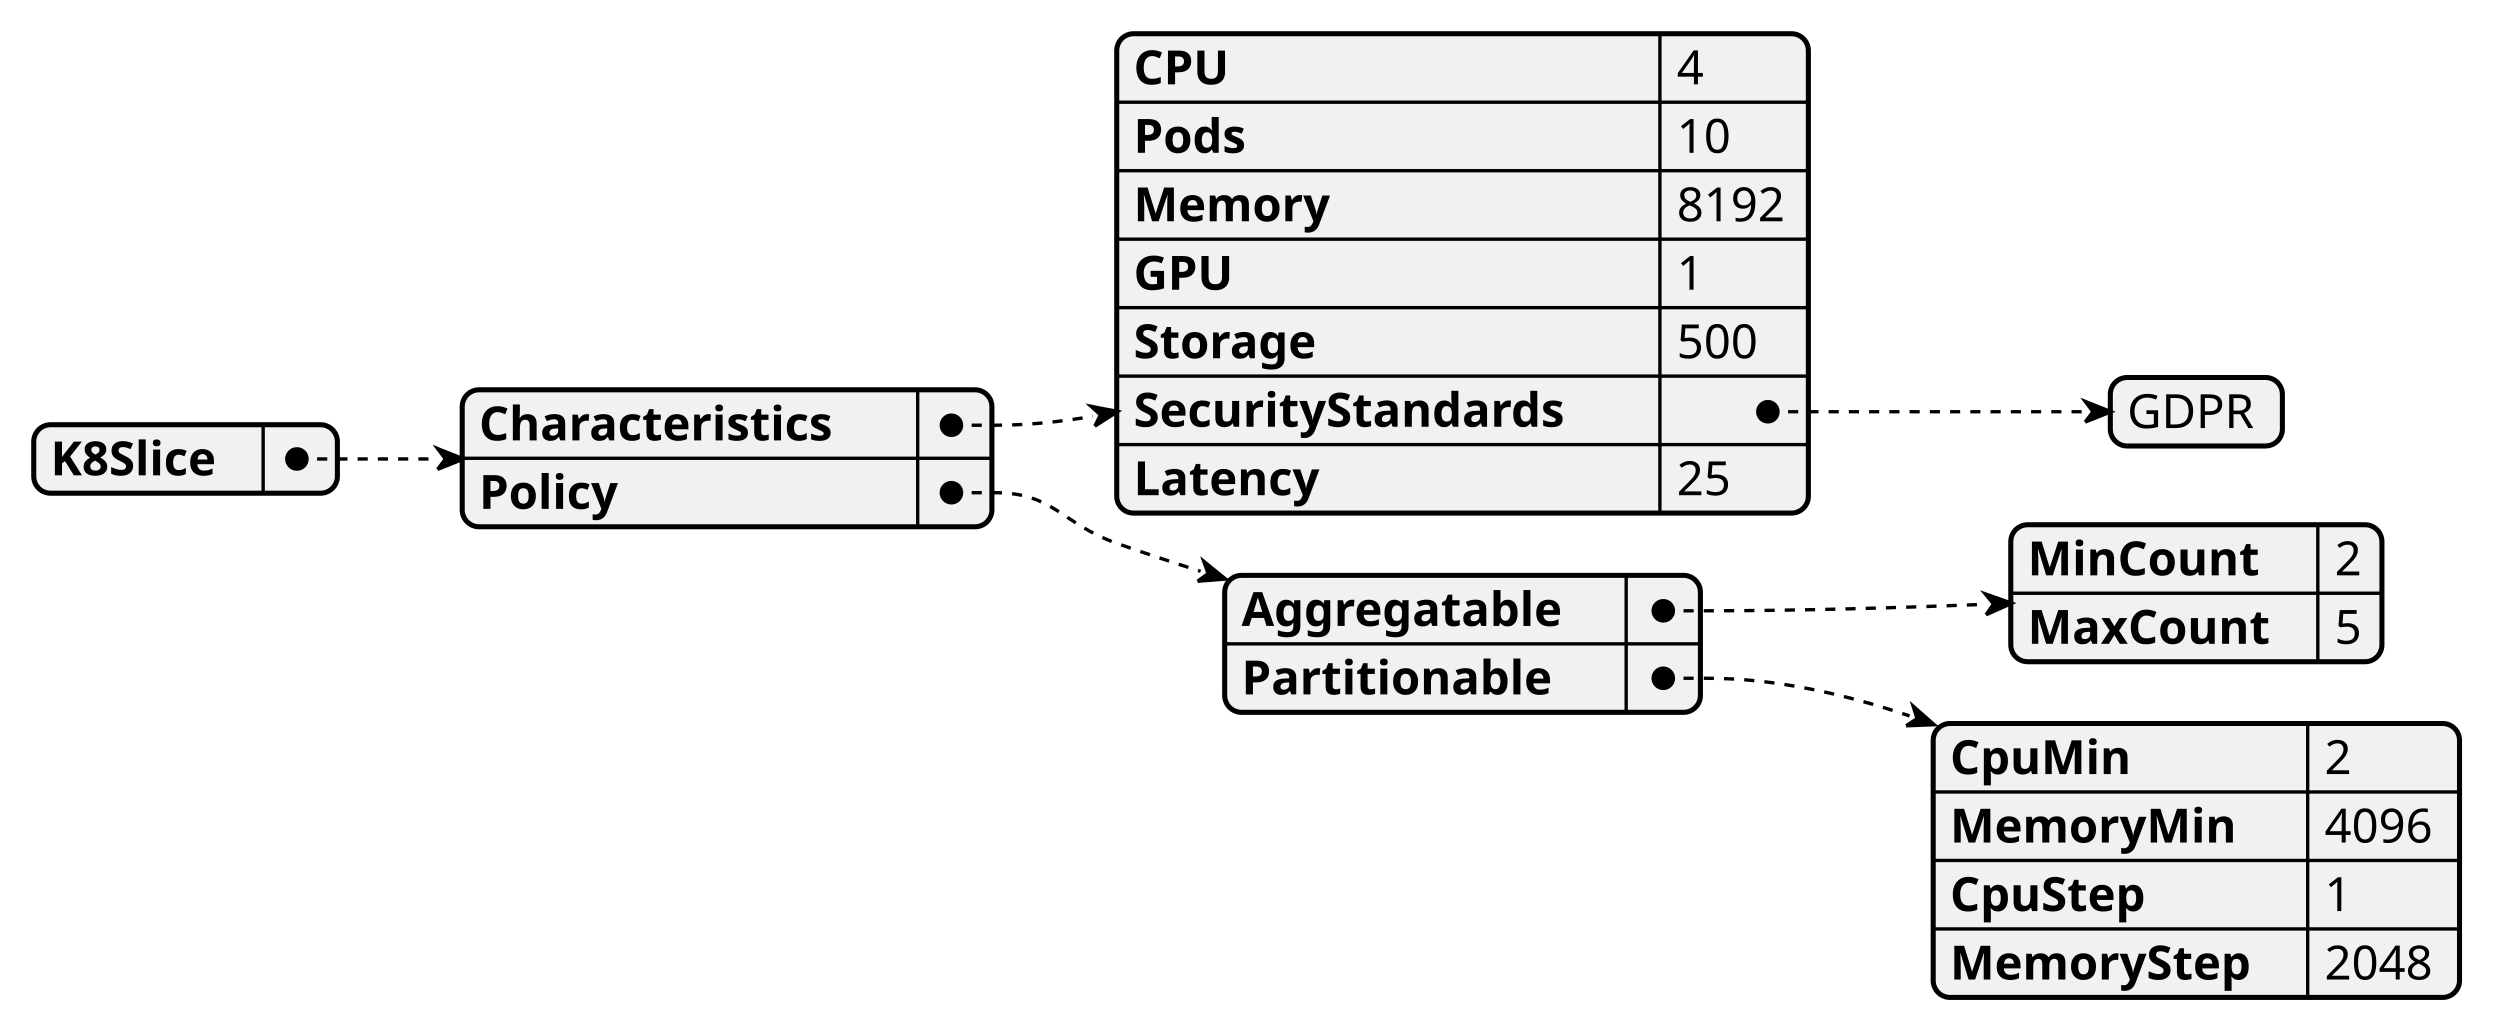
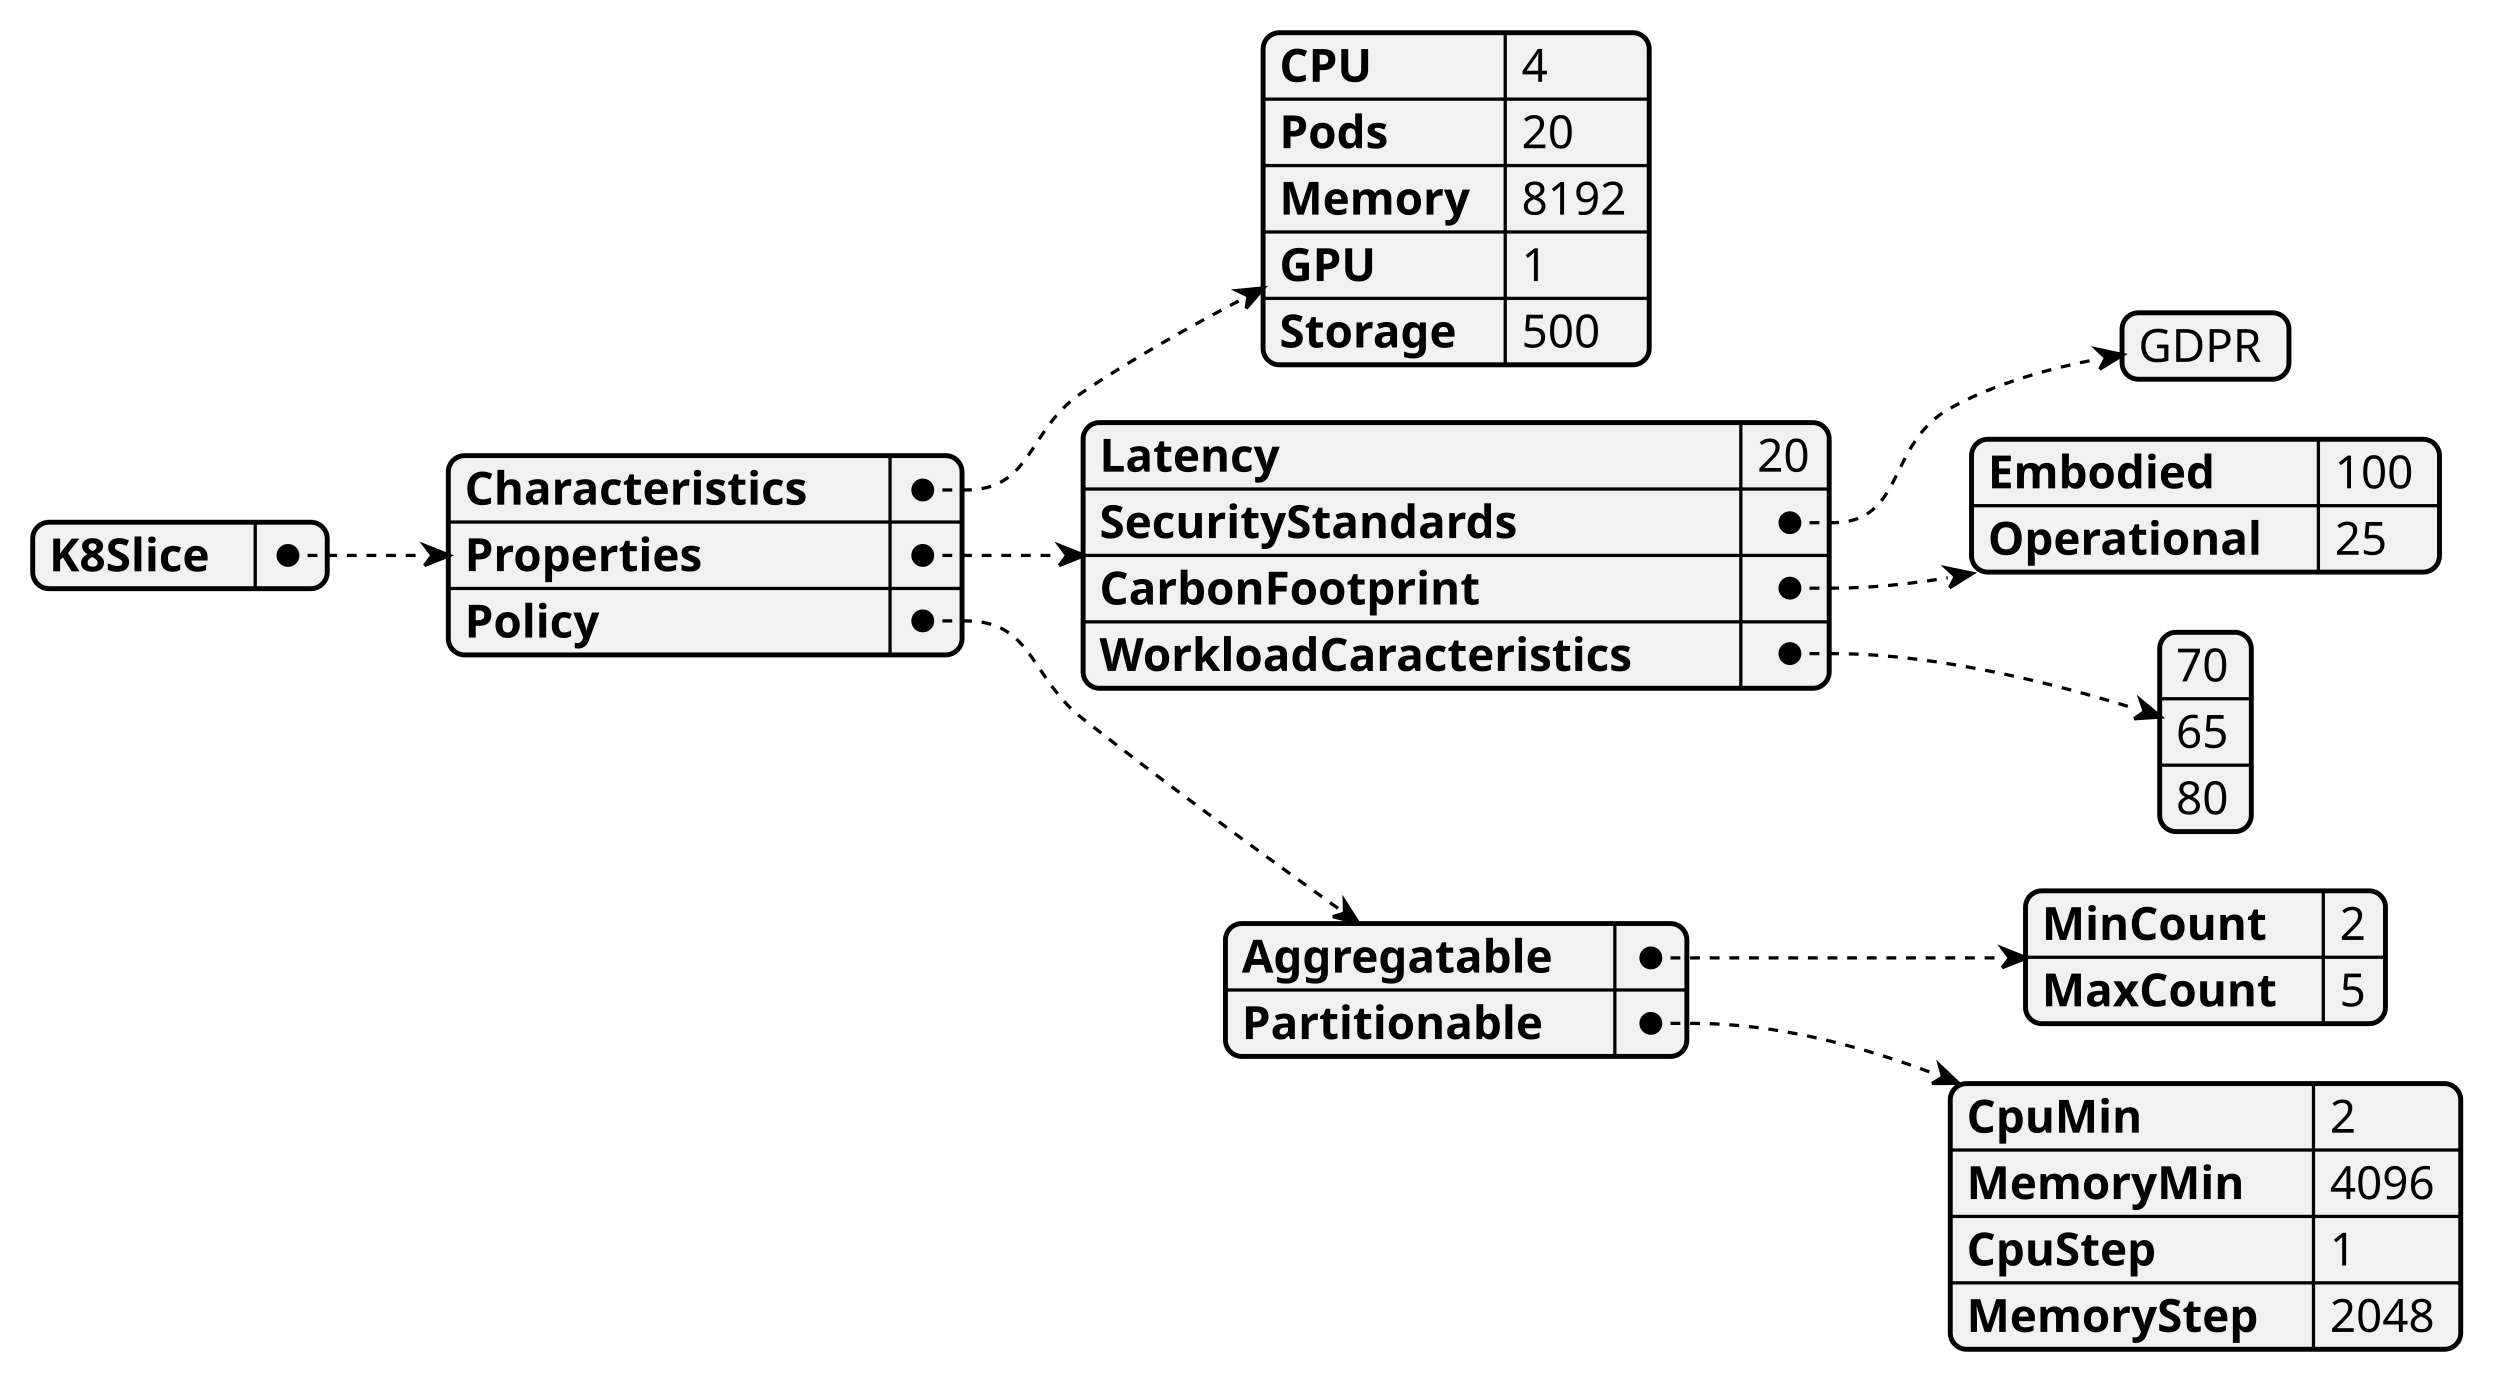
- <svg xmlns="http://www.w3.org/2000/svg" contentStyleType="text/css" height="307px" preserveAspectRatio="none" style="width:741px;height:307px;background:#FFFFFF;" version="1.1" viewBox="0 0 741 307" width="741px" zoomAndPan="magnify">
+ <svg xmlns="http://www.w3.org/2000/svg" contentStyleType="text/css" height="424px" preserveAspectRatio="none" style="width:764px;height:424px;background:#FFFFFF;" version="1.1" viewBox="0 0 764 424" width="764px" zoomAndPan="magnify">
  <defs />
  <g>
-     <rect fill="#F1F1F1" height="20.297" rx="5" ry="5" style="stroke:#F1F1F1;stroke-width:1.5;" width="90" x="10" y="125.891" />
-     <text fill="#000000" font-family="sans-serif" font-size="14" font-weight="bold" lengthAdjust="spacing" textLength="58" x="15" y="140.886">K8Slice</text>
-     <text fill="#000000" font-family="sans-serif" font-size="14" lengthAdjust="spacing" textLength="12" x="83" y="140.886">   </text>
-     <line style="stroke:#000000;stroke-width:1.0;" x1="78" x2="78" y1="125.891" y2="146.188" />
-     <rect fill="none" height="20.297" rx="5" ry="5" style="stroke:#000000;stroke-width:1.5;" width="90" x="10" y="125.891" />
-     <rect fill="#F1F1F1" height="40.594" rx="5" ry="5" style="stroke:#F1F1F1;stroke-width:1.5;" width="157" x="137" y="115.539" />
-     <text fill="#000000" font-family="sans-serif" font-size="14" font-weight="bold" lengthAdjust="spacing" textLength="125" x="142" y="130.534">Characteristics</text>
-     <text fill="#000000" font-family="sans-serif" font-size="14" lengthAdjust="spacing" textLength="12" x="277" y="130.534">   </text>
-     <line style="stroke:#000000;stroke-width:1.0;" x1="272" x2="272" y1="115.539" y2="135.836" />
-     <line style="stroke:#000000;stroke-width:1.0;" x1="137" x2="294" y1="135.836" y2="135.836" />
-     <text fill="#000000" font-family="sans-serif" font-size="14" font-weight="bold" lengthAdjust="spacing" textLength="48" x="142" y="150.831">Policy</text>
-     <text fill="#000000" font-family="sans-serif" font-size="14" lengthAdjust="spacing" textLength="12" x="277" y="150.831">   </text>
-     <line style="stroke:#000000;stroke-width:1.0;" x1="272" x2="272" y1="135.836" y2="156.133" />
-     <rect fill="none" height="40.594" rx="5" ry="5" style="stroke:#000000;stroke-width:1.5;" width="157" x="137" y="115.539" />
-     <rect fill="#F1F1F1" height="142.078" rx="5" ry="5" style="stroke:#F1F1F1;stroke-width:1.5;" width="205" x="331" y="10" />
-     <text fill="#000000" font-family="sans-serif" font-size="14" font-weight="bold" lengthAdjust="spacing" textLength="31" x="336" y="24.995">CPU</text>
-     <text fill="#000000" font-family="sans-serif" font-size="14" lengthAdjust="spacing" textLength="8" x="497" y="24.995">4</text>
-     <line style="stroke:#000000;stroke-width:1.0;" x1="492" x2="492" y1="10" y2="30.297" />
-     <line style="stroke:#000000;stroke-width:1.0;" x1="331" x2="536" y1="30.297" y2="30.297" />
-     <text fill="#000000" font-family="sans-serif" font-size="14" font-weight="bold" lengthAdjust="spacing" textLength="39" x="336" y="45.292">Pods</text>
-     <text fill="#000000" font-family="sans-serif" font-size="14" lengthAdjust="spacing" textLength="18" x="497" y="45.292">10</text>
-     <line style="stroke:#000000;stroke-width:1.0;" x1="492" x2="492" y1="30.297" y2="50.594" />
-     <line style="stroke:#000000;stroke-width:1.0;" x1="331" x2="536" y1="50.594" y2="50.594" />
-     <text fill="#000000" font-family="sans-serif" font-size="14" font-weight="bold" lengthAdjust="spacing" textLength="64" x="336" y="65.589">Memory</text>
-     <text fill="#000000" font-family="sans-serif" font-size="14" lengthAdjust="spacing" textLength="34" x="497" y="65.589">8192</text>
-     <line style="stroke:#000000;stroke-width:1.0;" x1="492" x2="492" y1="50.594" y2="70.891" />
-     <line style="stroke:#000000;stroke-width:1.0;" x1="331" x2="536" y1="70.891" y2="70.891" />
-     <text fill="#000000" font-family="sans-serif" font-size="14" font-weight="bold" lengthAdjust="spacing" textLength="33" x="336" y="85.886">GPU</text>
-     <text fill="#000000" font-family="sans-serif" font-size="14" lengthAdjust="spacing" textLength="9" x="497" y="85.886">1</text>
-     <line style="stroke:#000000;stroke-width:1.0;" x1="492" x2="492" y1="70.891" y2="91.188" />
-     <line style="stroke:#000000;stroke-width:1.0;" x1="331" x2="536" y1="91.188" y2="91.188" />
-     <text fill="#000000" font-family="sans-serif" font-size="14" font-weight="bold" lengthAdjust="spacing" textLength="64" x="336" y="106.183">Storage</text>
-     <text fill="#000000" font-family="sans-serif" font-size="14" lengthAdjust="spacing" textLength="27" x="497" y="106.183">500</text>
-     <line style="stroke:#000000;stroke-width:1.0;" x1="492" x2="492" y1="91.188" y2="111.484" />
-     <line style="stroke:#000000;stroke-width:1.0;" x1="331" x2="536" y1="111.484" y2="111.484" />
-     <text fill="#000000" font-family="sans-serif" font-size="14" font-weight="bold" lengthAdjust="spacing" textLength="151" x="336" y="126.48">SecurityStandards</text>
-     <text fill="#000000" font-family="sans-serif" font-size="14" lengthAdjust="spacing" textLength="12" x="497" y="126.48">   </text>
-     <line style="stroke:#000000;stroke-width:1.0;" x1="492" x2="492" y1="111.484" y2="131.781" />
-     <line style="stroke:#000000;stroke-width:1.0;" x1="331" x2="536" y1="131.781" y2="131.781" />
-     <text fill="#000000" font-family="sans-serif" font-size="14" font-weight="bold" lengthAdjust="spacing" textLength="64" x="336" y="146.776">Latency</text>
-     <text fill="#000000" font-family="sans-serif" font-size="14" lengthAdjust="spacing" textLength="17" x="497" y="146.776">25</text>
-     <line style="stroke:#000000;stroke-width:1.0;" x1="492" x2="492" y1="131.781" y2="152.078" />
-     <rect fill="none" height="142.078" rx="5" ry="5" style="stroke:#000000;stroke-width:1.5;" width="205" x="331" y="10" />
-     <rect fill="#F1F1F1" height="20.297" rx="5" ry="5" style="stroke:#F1F1F1;stroke-width:1.5;" width="51" x="625.5" y="111.891" />
-     <text fill="#000000" font-family="sans-serif" font-size="14" lengthAdjust="spacing" textLength="41" x="630.5" y="126.886">GDPR</text>
-     <rect fill="none" height="20.297" rx="5" ry="5" style="stroke:#000000;stroke-width:1.5;" width="51" x="625.5" y="111.891" />
-     <rect fill="#F1F1F1" height="40.594" rx="5" ry="5" style="stroke:#F1F1F1;stroke-width:1.5;" width="141" x="363" y="170.539" />
-     <text fill="#000000" font-family="sans-serif" font-size="14" font-weight="bold" lengthAdjust="spacing" textLength="109" x="368" y="185.534">Aggregatable</text>
-     <text fill="#000000" font-family="sans-serif" font-size="14" lengthAdjust="spacing" textLength="12" x="487" y="185.534">   </text>
-     <line style="stroke:#000000;stroke-width:1.0;" x1="482" x2="482" y1="170.539" y2="190.836" />
-     <line style="stroke:#000000;stroke-width:1.0;" x1="363" x2="504" y1="190.836" y2="190.836" />
-     <text fill="#000000" font-family="sans-serif" font-size="14" font-weight="bold" lengthAdjust="spacing" textLength="107" x="368" y="205.831">Partitionable</text>
-     <text fill="#000000" font-family="sans-serif" font-size="14" lengthAdjust="spacing" textLength="12" x="487" y="205.831">   </text>
-     <line style="stroke:#000000;stroke-width:1.0;" x1="482" x2="482" y1="190.836" y2="211.133" />
-     <rect fill="none" height="40.594" rx="5" ry="5" style="stroke:#000000;stroke-width:1.5;" width="141" x="363" y="170.539" />
-     <rect fill="#F1F1F1" height="40.594" rx="5" ry="5" style="stroke:#F1F1F1;stroke-width:1.5;" width="110" x="596" y="155.539" />
-     <text fill="#000000" font-family="sans-serif" font-size="14" font-weight="bold" lengthAdjust="spacing" textLength="77" x="601" y="170.534">MinCount</text>
-     <text fill="#000000" font-family="sans-serif" font-size="14" lengthAdjust="spacing" textLength="8" x="692" y="170.534">2</text>
-     <line style="stroke:#000000;stroke-width:1.0;" x1="687" x2="687" y1="155.539" y2="175.836" />
-     <line style="stroke:#000000;stroke-width:1.0;" x1="596" x2="706" y1="175.836" y2="175.836" />
-     <text fill="#000000" font-family="sans-serif" font-size="14" font-weight="bold" lengthAdjust="spacing" textLength="81" x="601" y="190.831">MaxCount</text>
-     <text fill="#000000" font-family="sans-serif" font-size="14" lengthAdjust="spacing" textLength="9" x="692" y="190.831">5</text>
-     <line style="stroke:#000000;stroke-width:1.0;" x1="687" x2="687" y1="175.836" y2="196.133" />
-     <rect fill="none" height="40.594" rx="5" ry="5" style="stroke:#000000;stroke-width:1.5;" width="110" x="596" y="155.539" />
-     <rect fill="#F1F1F1" height="81.188" rx="5" ry="5" style="stroke:#F1F1F1;stroke-width:1.5;" width="156" x="573" y="214.445" />
-     <text fill="#000000" font-family="sans-serif" font-size="14" font-weight="bold" lengthAdjust="spacing" textLength="59" x="578" y="229.44">CpuMin</text>
-     <text fill="#000000" font-family="sans-serif" font-size="14" lengthAdjust="spacing" textLength="8" x="689" y="229.44">2</text>
-     <line style="stroke:#000000;stroke-width:1.0;" x1="684" x2="684" y1="214.445" y2="234.742" />
-     <line style="stroke:#000000;stroke-width:1.0;" x1="573" x2="729" y1="234.742" y2="234.742" />
-     <text fill="#000000" font-family="sans-serif" font-size="14" font-weight="bold" lengthAdjust="spacing" textLength="93" x="578" y="249.737">MemoryMin</text>
-     <text fill="#000000" font-family="sans-serif" font-size="14" lengthAdjust="spacing" textLength="35" x="689" y="249.737">4096</text>
-     <line style="stroke:#000000;stroke-width:1.0;" x1="684" x2="684" y1="234.742" y2="255.039" />
-     <line style="stroke:#000000;stroke-width:1.0;" x1="573" x2="729" y1="255.039" y2="255.039" />
-     <text fill="#000000" font-family="sans-serif" font-size="14" font-weight="bold" lengthAdjust="spacing" textLength="67" x="578" y="270.034">CpuStep</text>
-     <text fill="#000000" font-family="sans-serif" font-size="14" lengthAdjust="spacing" textLength="9" x="689" y="270.034">1</text>
-     <line style="stroke:#000000;stroke-width:1.0;" x1="684" x2="684" y1="255.039" y2="275.336" />
-     <line style="stroke:#000000;stroke-width:1.0;" x1="573" x2="729" y1="275.336" y2="275.336" />
-     <text fill="#000000" font-family="sans-serif" font-size="14" font-weight="bold" lengthAdjust="spacing" textLength="101" x="578" y="290.331">MemoryStep</text>
-     <text fill="#000000" font-family="sans-serif" font-size="14" lengthAdjust="spacing" textLength="33" x="689" y="290.331">2048</text>
-     <line style="stroke:#000000;stroke-width:1.0;" x1="684" x2="684" y1="275.336" y2="295.633" />
-     <rect fill="none" height="81.188" rx="5" ry="5" style="stroke:#000000;stroke-width:1.5;" width="156" x="573" y="214.445" />
-     <path d="M524,122.039 L537,122.039 C564.321,122.039 595.342,122.039 618.04,122.039 " fill="none" style="stroke:#000000;stroke-width:1.0;stroke-dasharray:3.0,3.0;" />
-     <path d="M618.04,125.104 L620.339,122.039 L618.04,118.974 L625.702,122.039 L618.04,125.104 " fill="#000000" style="stroke:#000000;stroke-width:1.0;" />
-     <ellipse cx="524" cy="122.039" fill="#000000" rx="3" ry="3" style="stroke:#000000;stroke-width:1.0;" />
-     <path d="M282,126.039 L295,126.039 C304.539,126.039 314.273,125.055 323.938,123.379 " fill="none" style="stroke:#000000;stroke-width:1.0;stroke-dasharray:3.0,3.0;" />
-     <path d="M324.503,126.328 L326.15,122.955 L323.373,120.43 L331.31,121.966 L324.503,126.328 " fill="#000000" style="stroke:#000000;stroke-width:1.0;" />
-     <ellipse cx="282" cy="126.039" fill="#000000" rx="3" ry="3" style="stroke:#000000;stroke-width:1.0;" />
-     <path d="M493,181.039 L506,181.039 C533.071,181.039 562.977,180.152 588.526,179.125 " fill="none" style="stroke:#000000;stroke-width:1.0;stroke-dasharray:3.0,3.0;" />
-     <path d="M588.655,182.237 L590.86,179.028 L588.397,176.012 L596.307,178.802 L588.655,182.237 " fill="#000000" style="stroke:#000000;stroke-width:1.0;" />
-     <ellipse cx="493" cy="181.039" fill="#000000" rx="3" ry="3" style="stroke:#000000;stroke-width:1.0;" />
-     <path d="M493,201.039 L506,201.039 C526.067,201.039 546.765,205.665 566.007,212.209 " fill="none" style="stroke:#000000;stroke-width:1.0;stroke-dasharray:3.0,3.0;" />
-     <path d="M564.969,215.129 L568.197,212.988 L567.046,209.289 L573.306,214.805 L564.969,215.129 " fill="#000000" style="stroke:#000000;stroke-width:1.0;" />
-     <ellipse cx="493" cy="201.039" fill="#000000" rx="3" ry="3" style="stroke:#000000;stroke-width:1.0;" />
-     <path d="M282,146.039 L295,146.039 C312.333,146.039 314.661,155.252 331,161.039 C339.007,163.875 347.431,166.661 355.864,169.323 " fill="none" style="stroke:#000000;stroke-width:1.0;stroke-dasharray:3.0,3.0;" />
-     <path d="M354.942,172.284 L358.085,170.015 L356.787,166.362 L363.267,171.629 L354.942,172.284 " fill="#000000" style="stroke:#000000;stroke-width:1.0;" />
-     <ellipse cx="282" cy="146.039" fill="#000000" rx="3" ry="3" style="stroke:#000000;stroke-width:1.0;" />
-     <path d="M88,136.039 L101,136.039 C110.292,136.039 120.01,136.039 129.685,136.039 " fill="none" style="stroke:#000000;stroke-width:1.0;stroke-dasharray:3.0,3.0;" />
-     <path d="M129.685,139.136 L132.008,136.039 L129.685,132.943 L137.427,136.039 L129.685,139.136 " fill="#000000" style="stroke:#000000;stroke-width:1.0;" />
-     <ellipse cx="88" cy="136.039" fill="#000000" rx="3" ry="3" style="stroke:#000000;stroke-width:1.0;" />
+     <rect fill="#F1F1F1" height="20.297" rx="5" ry="5" style="stroke:#F1F1F1;stroke-width:1.5;" width="90" x="10" y="159.594" />
+     <text fill="#000000" font-family="sans-serif" font-size="14" font-weight="bold" lengthAdjust="spacing" textLength="58" x="15" y="174.589">K8Slice</text>
+     <text fill="#000000" font-family="sans-serif" font-size="14" lengthAdjust="spacing" textLength="12" x="83" y="174.589">   </text>
+     <line style="stroke:#000000;stroke-width:1.0;" x1="78" x2="78" y1="159.594" y2="179.891" />
+     <rect fill="none" height="20.297" rx="5" ry="5" style="stroke:#000000;stroke-width:1.5;" width="90" x="10" y="159.594" />
+     <rect fill="#F1F1F1" height="60.891" rx="5" ry="5" style="stroke:#F1F1F1;stroke-width:1.5;" width="157" x="137" y="139.242" />
+     <text fill="#000000" font-family="sans-serif" font-size="14" font-weight="bold" lengthAdjust="spacing" textLength="125" x="142" y="154.237">Characteristics</text>
+     <text fill="#000000" font-family="sans-serif" font-size="14" lengthAdjust="spacing" textLength="12" x="277" y="154.237">   </text>
+     <line style="stroke:#000000;stroke-width:1.0;" x1="272" x2="272" y1="139.242" y2="159.539" />
+     <line style="stroke:#000000;stroke-width:1.0;" x1="137" x2="294" y1="159.539" y2="159.539" />
+     <text fill="#000000" font-family="sans-serif" font-size="14" font-weight="bold" lengthAdjust="spacing" textLength="84" x="142" y="174.534">Properties</text>
+     <text fill="#000000" font-family="sans-serif" font-size="14" lengthAdjust="spacing" textLength="12" x="277" y="174.534">   </text>
+     <line style="stroke:#000000;stroke-width:1.0;" x1="272" x2="272" y1="159.539" y2="179.836" />
+     <line style="stroke:#000000;stroke-width:1.0;" x1="137" x2="294" y1="179.836" y2="179.836" />
+     <text fill="#000000" font-family="sans-serif" font-size="14" font-weight="bold" lengthAdjust="spacing" textLength="48" x="142" y="194.831">Policy</text>
+     <text fill="#000000" font-family="sans-serif" font-size="14" lengthAdjust="spacing" textLength="12" x="277" y="194.831">   </text>
+     <line style="stroke:#000000;stroke-width:1.0;" x1="272" x2="272" y1="179.836" y2="200.133" />
+     <rect fill="none" height="60.891" rx="5" ry="5" style="stroke:#000000;stroke-width:1.5;" width="157" x="137" y="139.242" />
+     <rect fill="#F1F1F1" height="101.484" rx="5" ry="5" style="stroke:#F1F1F1;stroke-width:1.5;" width="118" x="386" y="10" />
+     <text fill="#000000" font-family="sans-serif" font-size="14" font-weight="bold" lengthAdjust="spacing" textLength="31" x="391" y="24.995">CPU</text>
+     <text fill="#000000" font-family="sans-serif" font-size="14" lengthAdjust="spacing" textLength="8" x="465" y="24.995">4</text>
+     <line style="stroke:#000000;stroke-width:1.0;" x1="460" x2="460" y1="10" y2="30.297" />
+     <line style="stroke:#000000;stroke-width:1.0;" x1="386" x2="504" y1="30.297" y2="30.297" />
+     <text fill="#000000" font-family="sans-serif" font-size="14" font-weight="bold" lengthAdjust="spacing" textLength="39" x="391" y="45.292">Pods</text>
+     <text fill="#000000" font-family="sans-serif" font-size="14" lengthAdjust="spacing" textLength="17" x="465" y="45.292">20</text>
+     <line style="stroke:#000000;stroke-width:1.0;" x1="460" x2="460" y1="30.297" y2="50.594" />
+     <line style="stroke:#000000;stroke-width:1.0;" x1="386" x2="504" y1="50.594" y2="50.594" />
+     <text fill="#000000" font-family="sans-serif" font-size="14" font-weight="bold" lengthAdjust="spacing" textLength="64" x="391" y="65.589">Memory</text>
+     <text fill="#000000" font-family="sans-serif" font-size="14" lengthAdjust="spacing" textLength="34" x="465" y="65.589">8192</text>
+     <line style="stroke:#000000;stroke-width:1.0;" x1="460" x2="460" y1="50.594" y2="70.891" />
+     <line style="stroke:#000000;stroke-width:1.0;" x1="386" x2="504" y1="70.891" y2="70.891" />
+     <text fill="#000000" font-family="sans-serif" font-size="14" font-weight="bold" lengthAdjust="spacing" textLength="33" x="391" y="85.886">GPU</text>
+     <text fill="#000000" font-family="sans-serif" font-size="14" lengthAdjust="spacing" textLength="9" x="465" y="85.886">1</text>
+     <line style="stroke:#000000;stroke-width:1.0;" x1="460" x2="460" y1="70.891" y2="91.188" />
+     <line style="stroke:#000000;stroke-width:1.0;" x1="386" x2="504" y1="91.188" y2="91.188" />
+     <text fill="#000000" font-family="sans-serif" font-size="14" font-weight="bold" lengthAdjust="spacing" textLength="64" x="391" y="106.183">Storage</text>
+     <text fill="#000000" font-family="sans-serif" font-size="14" lengthAdjust="spacing" textLength="27" x="465" y="106.183">500</text>
+     <line style="stroke:#000000;stroke-width:1.0;" x1="460" x2="460" y1="91.188" y2="111.484" />
+     <rect fill="none" height="101.484" rx="5" ry="5" style="stroke:#000000;stroke-width:1.5;" width="118" x="386" y="10" />
+     <rect fill="#F1F1F1" height="81.188" rx="5" ry="5" style="stroke:#F1F1F1;stroke-width:1.5;" width="228" x="331" y="129.148" />
+     <text fill="#000000" font-family="sans-serif" font-size="14" font-weight="bold" lengthAdjust="spacing" textLength="64" x="336" y="144.144">Latency</text>
+     <text fill="#000000" font-family="sans-serif" font-size="14" lengthAdjust="spacing" textLength="17" x="537" y="144.144">20</text>
+     <line style="stroke:#000000;stroke-width:1.0;" x1="532" x2="532" y1="129.148" y2="149.445" />
+     <line style="stroke:#000000;stroke-width:1.0;" x1="331" x2="559" y1="149.445" y2="149.445" />
+     <text fill="#000000" font-family="sans-serif" font-size="14" font-weight="bold" lengthAdjust="spacing" textLength="151" x="336" y="164.44">SecurityStandards</text>
+     <text fill="#000000" font-family="sans-serif" font-size="14" lengthAdjust="spacing" textLength="12" x="537" y="164.44">   </text>
+     <line style="stroke:#000000;stroke-width:1.0;" x1="532" x2="532" y1="149.445" y2="169.742" />
+     <line style="stroke:#000000;stroke-width:1.0;" x1="331" x2="559" y1="169.742" y2="169.742" />
+     <text fill="#000000" font-family="sans-serif" font-size="14" font-weight="bold" lengthAdjust="spacing" textLength="134" x="336" y="184.737">CarbonFootprint</text>
+     <text fill="#000000" font-family="sans-serif" font-size="14" lengthAdjust="spacing" textLength="12" x="537" y="184.737">   </text>
+     <line style="stroke:#000000;stroke-width:1.0;" x1="532" x2="532" y1="169.742" y2="190.039" />
+     <line style="stroke:#000000;stroke-width:1.0;" x1="331" x2="559" y1="190.039" y2="190.039" />
+     <text fill="#000000" font-family="sans-serif" font-size="14" font-weight="bold" lengthAdjust="spacing" textLength="191" x="336" y="205.034">WorkloadCaracteristics</text>
+     <text fill="#000000" font-family="sans-serif" font-size="14" lengthAdjust="spacing" textLength="12" x="537" y="205.034">   </text>
+     <line style="stroke:#000000;stroke-width:1.0;" x1="532" x2="532" y1="190.039" y2="210.336" />
+     <rect fill="none" height="81.188" rx="5" ry="5" style="stroke:#000000;stroke-width:1.5;" width="228" x="331" y="129.148" />
+     <rect fill="#F1F1F1" height="20.297" rx="5" ry="5" style="stroke:#F1F1F1;stroke-width:1.5;" width="51" x="648.5" y="95.594" />
+     <text fill="#000000" font-family="sans-serif" font-size="14" lengthAdjust="spacing" textLength="41" x="653.5" y="110.589">GDPR</text>
+     <rect fill="none" height="20.297" rx="5" ry="5" style="stroke:#000000;stroke-width:1.5;" width="51" x="648.5" y="95.594" />
+     <rect fill="#F1F1F1" height="40.594" rx="5" ry="5" style="stroke:#F1F1F1;stroke-width:1.5;" width="143" x="602.5" y="134.242" />
+     <text fill="#000000" font-family="sans-serif" font-size="14" font-weight="bold" lengthAdjust="spacing" textLength="78" x="607.5" y="149.237">Embodied</text>
+     <text fill="#000000" font-family="sans-serif" font-size="14" lengthAdjust="spacing" textLength="27" x="713.5" y="149.237">100</text>
+     <line style="stroke:#000000;stroke-width:1.0;" x1="708.5" x2="708.5" y1="134.242" y2="154.539" />
+     <line style="stroke:#000000;stroke-width:1.0;" x1="602.5" x2="745.5" y1="154.539" y2="154.539" />
+     <text fill="#000000" font-family="sans-serif" font-size="14" font-weight="bold" lengthAdjust="spacing" textLength="96" x="607.5" y="169.534">Operational</text>
+     <text fill="#000000" font-family="sans-serif" font-size="14" lengthAdjust="spacing" textLength="17" x="713.5" y="169.534">25</text>
+     <line style="stroke:#000000;stroke-width:1.0;" x1="708.5" x2="708.5" y1="154.539" y2="174.836" />
+     <rect fill="none" height="40.594" rx="5" ry="5" style="stroke:#000000;stroke-width:1.5;" width="143" x="602.5" y="134.242" />
+     <rect fill="#F1F1F1" height="60.891" rx="5" ry="5" style="stroke:#F1F1F1;stroke-width:1.5;" width="28" x="660" y="193.242" />
+     <text fill="#000000" font-family="sans-serif" font-size="14" lengthAdjust="spacing" textLength="18" x="665" y="208.237">70</text>
+     <line style="stroke:#000000;stroke-width:1.0;" x1="660" x2="688" y1="213.539" y2="213.539" />
+     <text fill="#000000" font-family="sans-serif" font-size="14" lengthAdjust="spacing" textLength="18" x="665" y="228.534">65</text>
+     <line style="stroke:#000000;stroke-width:1.0;" x1="660" x2="688" y1="233.836" y2="233.836" />
+     <text fill="#000000" font-family="sans-serif" font-size="14" lengthAdjust="spacing" textLength="17" x="665" y="248.831">80</text>
+     <rect fill="none" height="60.891" rx="5" ry="5" style="stroke:#000000;stroke-width:1.5;" width="28" x="660" y="193.242" />
+     <rect fill="#F1F1F1" height="40.594" rx="5" ry="5" style="stroke:#F1F1F1;stroke-width:1.5;" width="141" x="374.5" y="282.242" />
+     <text fill="#000000" font-family="sans-serif" font-size="14" font-weight="bold" lengthAdjust="spacing" textLength="109" x="379.5" y="297.237">Aggregatable</text>
+     <text fill="#000000" font-family="sans-serif" font-size="14" lengthAdjust="spacing" textLength="12" x="498.5" y="297.237">   </text>
+     <line style="stroke:#000000;stroke-width:1.0;" x1="493.5" x2="493.5" y1="282.242" y2="302.539" />
+     <line style="stroke:#000000;stroke-width:1.0;" x1="374.5" x2="515.5" y1="302.539" y2="302.539" />
+     <text fill="#000000" font-family="sans-serif" font-size="14" font-weight="bold" lengthAdjust="spacing" textLength="107" x="379.5" y="317.534">Partitionable</text>
+     <text fill="#000000" font-family="sans-serif" font-size="14" lengthAdjust="spacing" textLength="12" x="498.5" y="317.534">   </text>
+     <line style="stroke:#000000;stroke-width:1.0;" x1="493.5" x2="493.5" y1="302.539" y2="322.836" />
+     <rect fill="none" height="40.594" rx="5" ry="5" style="stroke:#000000;stroke-width:1.5;" width="141" x="374.5" y="282.242" />
+     <rect fill="#F1F1F1" height="40.594" rx="5" ry="5" style="stroke:#F1F1F1;stroke-width:1.5;" width="110" x="619" y="272.242" />
+     <text fill="#000000" font-family="sans-serif" font-size="14" font-weight="bold" lengthAdjust="spacing" textLength="77" x="624" y="287.237">MinCount</text>
+     <text fill="#000000" font-family="sans-serif" font-size="14" lengthAdjust="spacing" textLength="8" x="715" y="287.237">2</text>
+     <line style="stroke:#000000;stroke-width:1.0;" x1="710" x2="710" y1="272.242" y2="292.539" />
+     <line style="stroke:#000000;stroke-width:1.0;" x1="619" x2="729" y1="292.539" y2="292.539" />
+     <text fill="#000000" font-family="sans-serif" font-size="14" font-weight="bold" lengthAdjust="spacing" textLength="81" x="624" y="307.534">MaxCount</text>
+     <text fill="#000000" font-family="sans-serif" font-size="14" lengthAdjust="spacing" textLength="9" x="715" y="307.534">5</text>
+     <line style="stroke:#000000;stroke-width:1.0;" x1="710" x2="710" y1="292.539" y2="312.836" />
+     <rect fill="none" height="40.594" rx="5" ry="5" style="stroke:#000000;stroke-width:1.5;" width="110" x="619" y="272.242" />
+     <rect fill="#F1F1F1" height="81.188" rx="5" ry="5" style="stroke:#F1F1F1;stroke-width:1.5;" width="156" x="596" y="331.148" />
+     <text fill="#000000" font-family="sans-serif" font-size="14" font-weight="bold" lengthAdjust="spacing" textLength="59" x="601" y="346.144">CpuMin</text>
+     <text fill="#000000" font-family="sans-serif" font-size="14" lengthAdjust="spacing" textLength="8" x="712" y="346.144">2</text>
+     <line style="stroke:#000000;stroke-width:1.0;" x1="707" x2="707" y1="331.148" y2="351.445" />
+     <line style="stroke:#000000;stroke-width:1.0;" x1="596" x2="752" y1="351.445" y2="351.445" />
+     <text fill="#000000" font-family="sans-serif" font-size="14" font-weight="bold" lengthAdjust="spacing" textLength="93" x="601" y="366.44">MemoryMin</text>
+     <text fill="#000000" font-family="sans-serif" font-size="14" lengthAdjust="spacing" textLength="35" x="712" y="366.44">4096</text>
+     <line style="stroke:#000000;stroke-width:1.0;" x1="707" x2="707" y1="351.445" y2="371.742" />
+     <line style="stroke:#000000;stroke-width:1.0;" x1="596" x2="752" y1="371.742" y2="371.742" />
+     <text fill="#000000" font-family="sans-serif" font-size="14" font-weight="bold" lengthAdjust="spacing" textLength="67" x="601" y="386.737">CpuStep</text>
+     <text fill="#000000" font-family="sans-serif" font-size="14" lengthAdjust="spacing" textLength="9" x="712" y="386.737">1</text>
+     <line style="stroke:#000000;stroke-width:1.0;" x1="707" x2="707" y1="371.742" y2="392.039" />
+     <line style="stroke:#000000;stroke-width:1.0;" x1="596" x2="752" y1="392.039" y2="392.039" />
+     <text fill="#000000" font-family="sans-serif" font-size="14" font-weight="bold" lengthAdjust="spacing" textLength="101" x="601" y="407.034">MemoryStep</text>
+     <text fill="#000000" font-family="sans-serif" font-size="14" lengthAdjust="spacing" textLength="33" x="712" y="407.034">2048</text>
+     <line style="stroke:#000000;stroke-width:1.0;" x1="707" x2="707" y1="392.039" y2="412.336" />
+     <rect fill="none" height="81.188" rx="5" ry="5" style="stroke:#000000;stroke-width:1.5;" width="156" x="596" y="331.148" />
+     <path d="M282,149.742 L295,149.742 C315.827,149.742 313.66,131.279 331,119.742 C346.127,109.678 363.177,100.021 379.377,91.538 " fill="none" style="stroke:#000000;stroke-width:1.0;stroke-dasharray:3.0,3.0;" />
+     <path d="M380.801,94.291 L381.442,90.47 L377.952,88.785 L386.259,87.977 L380.801,94.291 " fill="#000000" style="stroke:#000000;stroke-width:1.0;" />
+     <ellipse cx="282" cy="149.742" fill="#000000" rx="3" ry="3" style="stroke:#000000;stroke-width:1.0;" />
+     <path d="M547,159.742 L560,159.742 C582.315,159.742 576.48,135.555 596,124.742 C609.803,117.096 626.667,112.492 641.134,109.738 " fill="none" style="stroke:#000000;stroke-width:1.0;stroke-dasharray:3.0,3.0;" />
+     <path d="M641.673,112.84 L643.461,109.333 L640.595,106.635 L648.89,108.39 L641.673,112.84 " fill="#000000" style="stroke:#000000;stroke-width:1.0;" />
+     <ellipse cx="547" cy="159.742" fill="#000000" rx="3" ry="3" style="stroke:#000000;stroke-width:1.0;" />
+     <path d="M547,179.742 L560,179.742 C571.503,179.742 583.512,178.502 595.231,176.575 " fill="none" style="stroke:#000000;stroke-width:1.0;stroke-dasharray:3.0,3.0;" />
+     <path d="M595.775,179.635 L597.526,176.167 L594.687,173.514 L602.882,175.215 L595.775,179.635 " fill="#000000" style="stroke:#000000;stroke-width:1.0;" />
+     <ellipse cx="547" cy="179.742" fill="#000000" rx="3" ry="3" style="stroke:#000000;stroke-width:1.0;" />
+     <path d="M547,199.742 L560,199.742 C593.15,199.742 630.591,209.663 653.102,216.748 " fill="none" style="stroke:#000000;stroke-width:1.0;stroke-dasharray:3.0,3.0;" />
+     <path d="M652.155,219.671 L655.294,217.458 L654.049,213.825 L660.41,219.115 L652.155,219.671 " fill="#000000" style="stroke:#000000;stroke-width:1.0;" />
+     <ellipse cx="547" cy="199.742" fill="#000000" rx="3" ry="3" style="stroke:#000000;stroke-width:1.0;" />
+     <path d="M282,169.742 L295,169.742 C304.318,169.742 313.964,169.742 323.66,169.742 " fill="none" style="stroke:#000000;stroke-width:1.0;stroke-dasharray:3.0,3.0;" />
+     <path d="M323.66,172.855 L325.995,169.742 L323.66,166.629 L331.443,169.742 L323.66,172.855 " fill="#000000" style="stroke:#000000;stroke-width:1.0;" />
+     <ellipse cx="282" cy="169.742" fill="#000000" rx="3" ry="3" style="stroke:#000000;stroke-width:1.0;" />
+     <path d="M504.5,292.742 L517.5,292.742 C548.577,292.742 583.136,292.742 611.813,292.742 " fill="none" style="stroke:#000000;stroke-width:1.0;stroke-dasharray:3.0,3.0;" />
+     <path d="M611.813,295.758 L614.075,292.742 L611.813,289.726 L619.353,292.742 L611.813,295.758 " fill="#000000" style="stroke:#000000;stroke-width:1.0;" />
+     <ellipse cx="504.5" cy="292.742" fill="#000000" rx="3" ry="3" style="stroke:#000000;stroke-width:1.0;" />
+     <path d="M504.5,312.742 L517.5,312.742 C542.429,312.742 568.234,319.415 591.507,328.273 " fill="none" style="stroke:#000000;stroke-width:1.0;stroke-dasharray:3.0,3.0;" />
+     <path d="M590.381,331.128 L593.648,329.117 L592.632,325.418 L598.644,331.087 L590.381,331.128 " fill="#000000" style="stroke:#000000;stroke-width:1.0;" />
+     <ellipse cx="504.5" cy="312.742" fill="#000000" rx="3" ry="3" style="stroke:#000000;stroke-width:1.0;" />
+     <path d="M282,189.742 L295,189.742 C315.827,189.742 314.586,206.922 331,219.742 C356.675,239.795 386.425,261.497 409.025,277.678 " fill="none" style="stroke:#000000;stroke-width:1.0;stroke-dasharray:3.0,3.0;" />
+     <path d="M407.26,280.148 L410.877,279.002 L410.789,275.208 L415.2,282.09 L407.26,280.148 " fill="#000000" style="stroke:#000000;stroke-width:1.0;" />
+     <ellipse cx="282" cy="189.742" fill="#000000" rx="3" ry="3" style="stroke:#000000;stroke-width:1.0;" />
+     <path d="M88,169.742 L101,169.742 C110.292,169.742 120.01,169.742 129.685,169.742 " fill="none" style="stroke:#000000;stroke-width:1.0;stroke-dasharray:3.0,3.0;" />
+     <path d="M129.685,172.839 L132.008,169.742 L129.685,166.646 L137.427,169.742 L129.685,172.839 " fill="#000000" style="stroke:#000000;stroke-width:1.0;" />
+     <ellipse cx="88" cy="169.742" fill="#000000" rx="3" ry="3" style="stroke:#000000;stroke-width:1.0;" />
  </g>
</svg>
